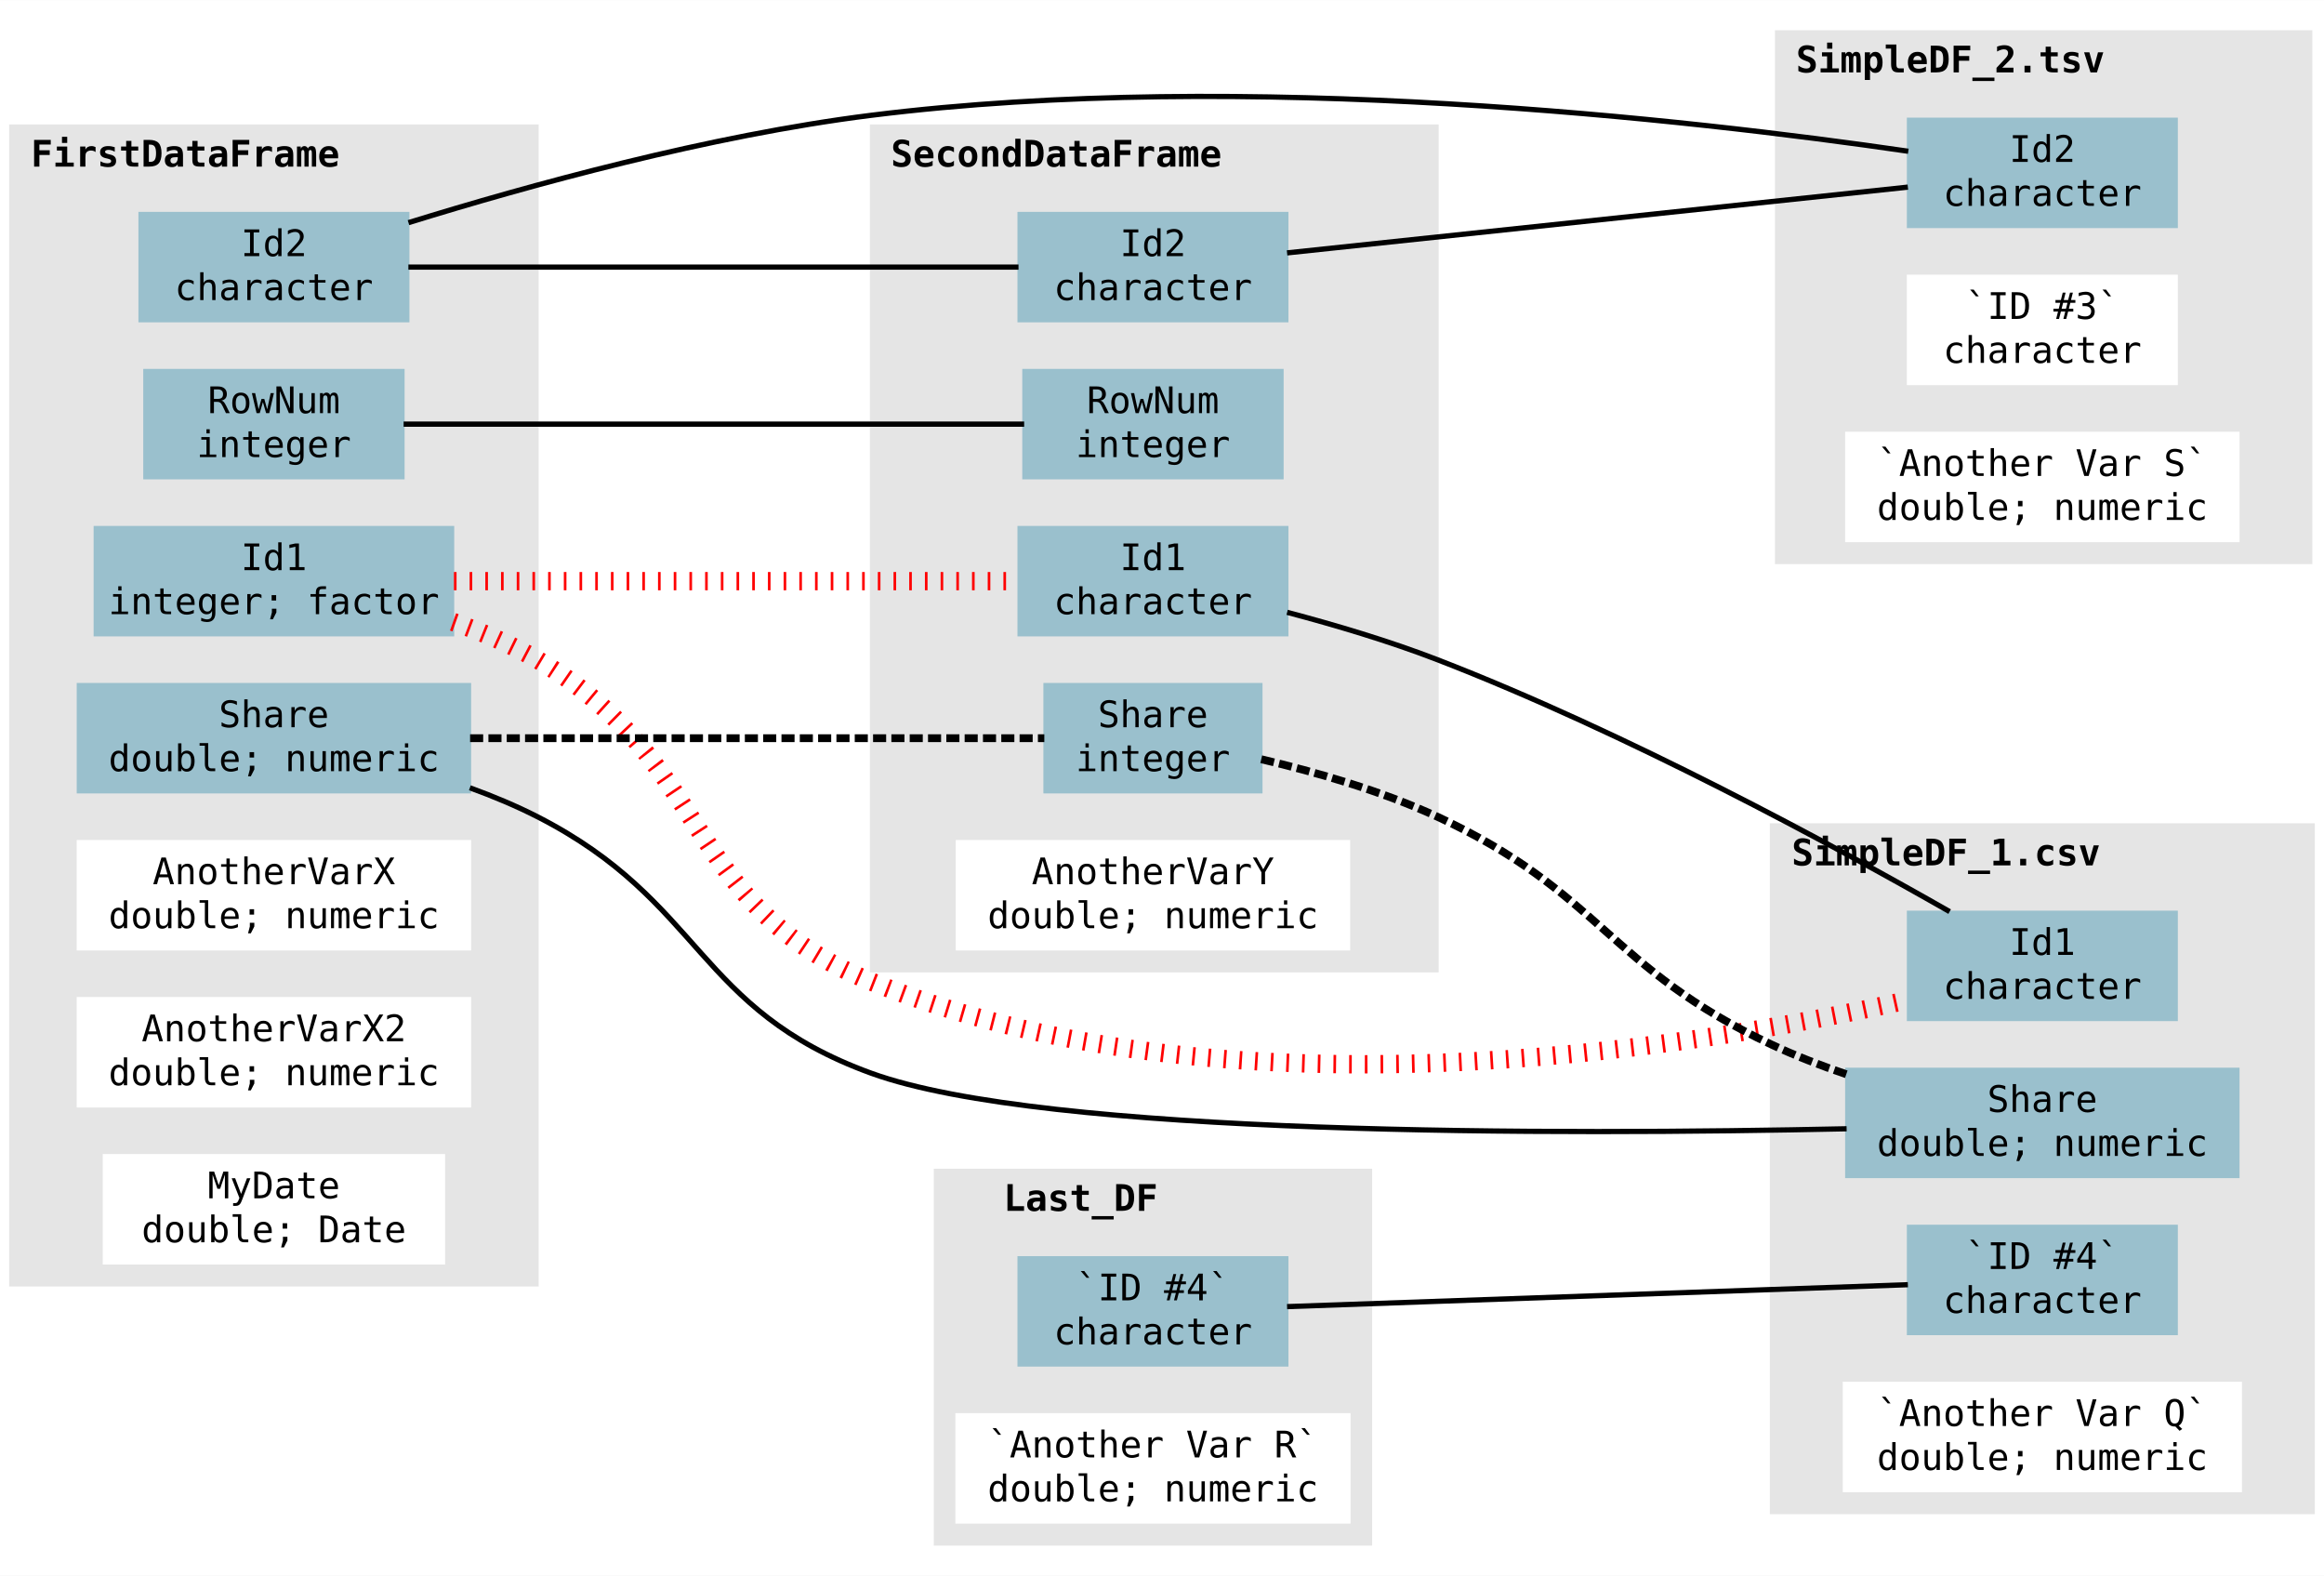
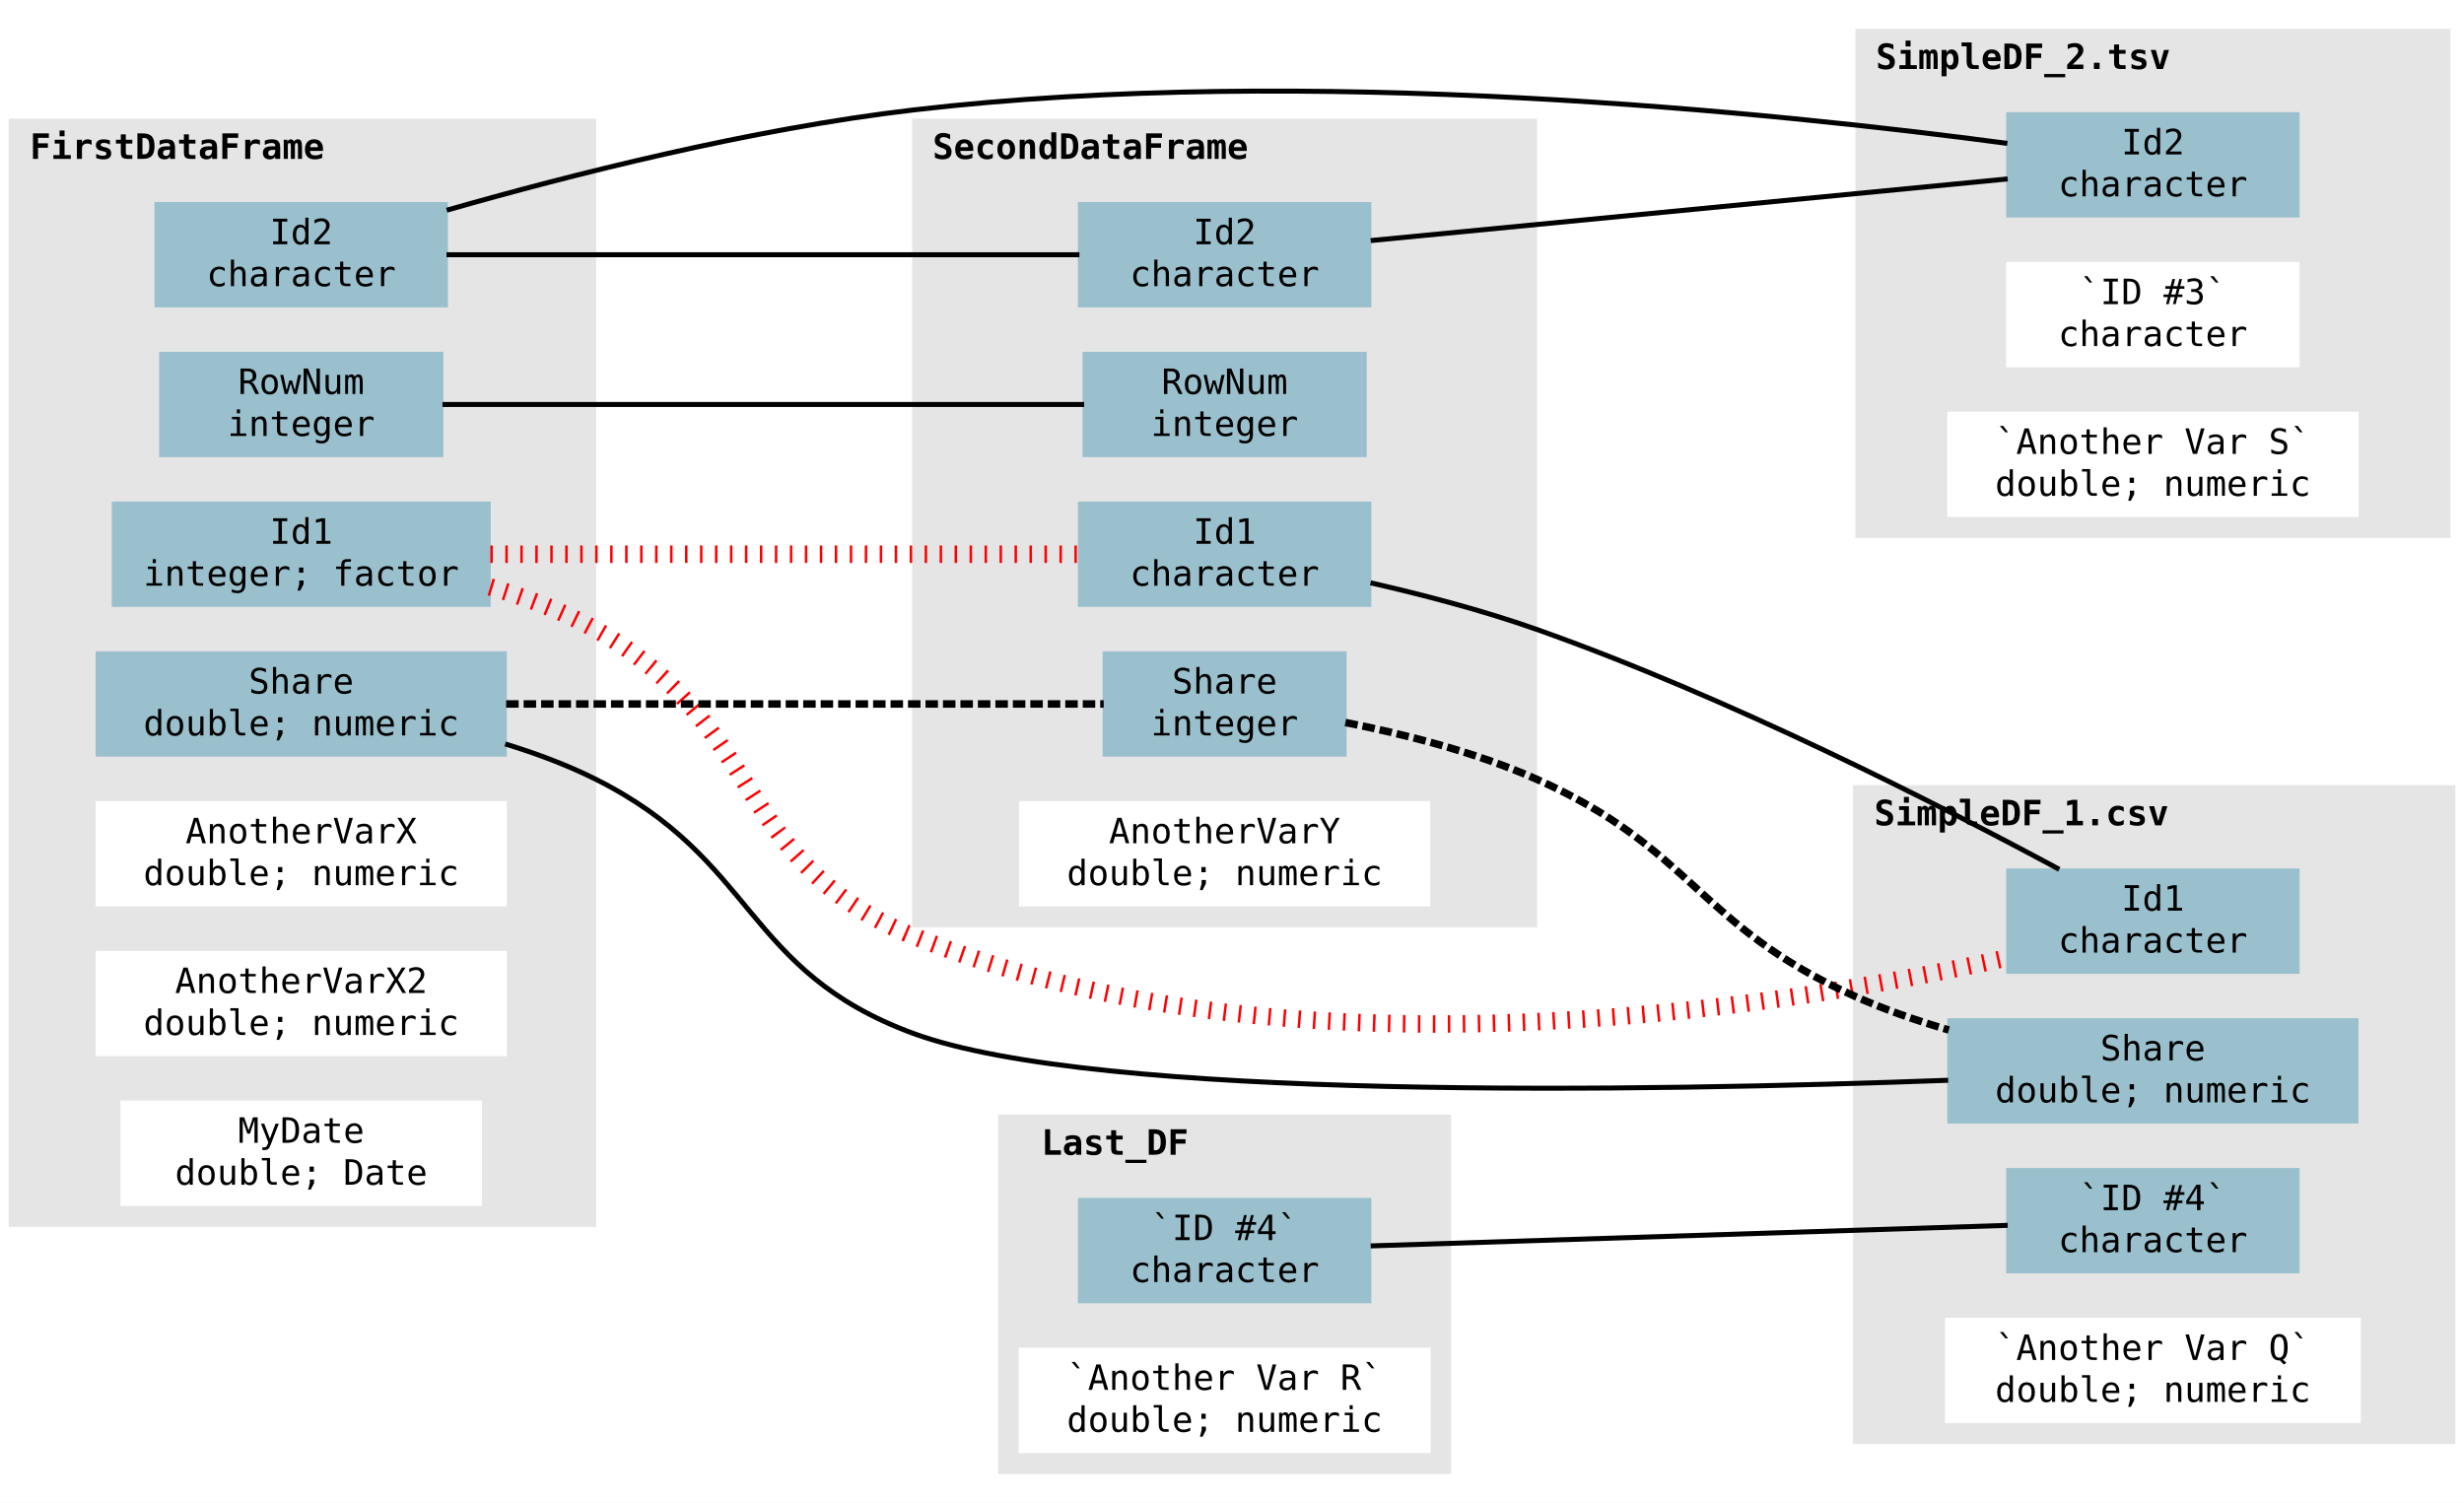
- <svg xmlns="http://www.w3.org/2000/svg" width="888pt" height="602pt" viewBox="0.00 0.00 888.16 602.00">
+ <svg xmlns="http://www.w3.org/2000/svg" width="987pt" height="602pt" viewBox="0.00 0.00 987.16 602.00">
  <g id="graph0" class="graph" transform="scale(1 1) rotate(0) translate(4 598)">
-     <polygon fill="#ffffff" stroke="transparent" points="-4,4 -4,-598 884.161,-598 884.161,4 -4,4" />
+     <polygon fill="#ffffff" stroke="transparent" points="-4,4 -4,-598 983.161,-598 983.161,4 -4,4" />
    <g id="clust1" class="cluster">
-       <polygon fill="#e5e5e5" stroke="#e5e5e5" points="0,-107 0,-550 201.367,-550 201.367,-107 0,-107" />
-       <text text-anchor="start" x="7.791" y="-534.4" font-family="monospace" font-weight="bold" font-size="14.00" fill="#000000">      FirstDataFrame      </text>
+       <polygon fill="#e5e5e5" stroke="#e5e5e5" points="0,-107 0,-550 234.367,-550 234.367,-107 0,-107" />
+       <text text-anchor="start" x="7.969" y="-534.4" font-family="monospace" font-weight="bold" font-size="14.00" fill="#000000">        FirstDataFrame        </text>
    </g>
    <g id="clust2" class="cluster">
-       <polygon fill="#e5e5e5" stroke="#e5e5e5" points="328.939,-227 328.939,-550 545.306,-550 545.306,-227 328.939,-227" />
-       <text text-anchor="start" x="336.459" y="-534.4" font-family="monospace" font-weight="bold" font-size="14.00" fill="#000000">      SecondDataFrame      </text>
+       <polygon fill="#e5e5e5" stroke="#e5e5e5" points="361.939,-227 361.939,-550 611.306,-550 611.306,-227 361.939,-227" />
+       <text text-anchor="start" x="369.637" y="-534.4" font-family="monospace" font-weight="bold" font-size="14.00" fill="#000000">        SecondDataFrame        </text>
    </g>
    <g id="clust3" class="cluster">
-       <polygon fill="#e5e5e5" stroke="#e5e5e5" points="353.367,-8 353.367,-151 519.879,-151 519.879,-8 353.367,-8" />
-       <text text-anchor="start" x="379.485" y="-135.4" font-family="monospace" font-weight="bold" font-size="14.00" fill="#000000">    Last_DF    </text>
+       <polygon fill="#e5e5e5" stroke="#e5e5e5" points="396.367,-8 396.367,-151 576.879,-151 576.879,-8 396.367,-8" />
+       <text text-anchor="start" x="413.163" y="-135.4" font-family="monospace" font-weight="bold" font-size="14.00" fill="#000000">      Last_DF      </text>
    </g>
    <g id="clust4" class="cluster">
-       <polygon fill="#e5e5e5" stroke="#e5e5e5" points="672.879,-20 672.879,-283 880.161,-283 880.161,-20 672.879,-20" />
-       <text text-anchor="start" x="680.697" y="-267.4" font-family="monospace" font-weight="bold" font-size="14.00" fill="#000000">      SimpleDF_1.csv      </text>
+       <polygon fill="#e5e5e5" stroke="#e5e5e5" points="738.879,-20 738.879,-283 979.161,-283 979.161,-20 738.879,-20" />
+       <text text-anchor="start" x="746.876" y="-267.4" font-family="monospace" font-weight="bold" font-size="14.00" fill="#000000">        SimpleDF_1.csv        </text>
    </g>
    <g id="clust5" class="cluster">
-       <polygon fill="#e5e5e5" stroke="#e5e5e5" points="674.836,-383 674.836,-586 879.203,-586 879.203,-383 674.836,-383" />
-       <text text-anchor="start" x="682.36" y="-570.4" font-family="monospace" font-weight="bold" font-size="14.00" fill="#000000">      SimpleDF_2.tsv      </text>
+       <polygon fill="#e5e5e5" stroke="#e5e5e5" points="739.836,-383 739.836,-586 977.203,-586 977.203,-383 739.836,-383" />
+       <text text-anchor="start" x="747.538" y="-570.4" font-family="monospace" font-weight="bold" font-size="14.00" fill="#000000">        SimpleDF_2.tsv        </text>
    </g>
    <g id="node1" class="node">
-       <polygon fill="#9ac0cd" stroke="#9ac0cd" points="150.125,-456.602 51.242,-456.602 51.242,-415.398 150.125,-415.398 150.125,-456.602" />
-       <text text-anchor="middle" x="100.683" y="-440.2" font-family="monospace" font-size="14.00" fill="#000000">    RowNum    </text>
-       <text text-anchor="middle" x="100.683" y="-423.4" font-family="monospace" font-size="14.00" fill="#000000">    integer    </text>
+       <polygon fill="#9ac0cd" stroke="#9ac0cd" points="173.125,-456.602 60.242,-456.602 60.242,-415.398 173.125,-415.398 173.125,-456.602" />
+       <text text-anchor="middle" x="116.683" y="-440.2" font-family="monospace" font-size="14.00" fill="#000000">      RowNum      </text>
+       <text text-anchor="middle" x="116.683" y="-423.4" font-family="monospace" font-size="14.00" fill="#000000">      integer      </text>
    </g>
    <g id="node8" class="node">
-       <polygon fill="#9ac0cd" stroke="#9ac0cd" points="486.064,-456.602 387.181,-456.602 387.181,-415.398 486.064,-415.398 486.064,-456.602" />
-       <text text-anchor="middle" x="436.623" y="-440.2" font-family="monospace" font-size="14.00" fill="#000000">    RowNum    </text>
-       <text text-anchor="middle" x="436.623" y="-423.4" font-family="monospace" font-size="14.00" fill="#000000">    integer    </text>
+       <polygon fill="#9ac0cd" stroke="#9ac0cd" points="543.064,-456.602 430.182,-456.602 430.182,-415.398 543.064,-415.398 543.064,-456.602" />
+       <text text-anchor="middle" x="486.623" y="-440.2" font-family="monospace" font-size="14.00" fill="#000000">      RowNum      </text>
+       <text text-anchor="middle" x="486.623" y="-423.4" font-family="monospace" font-size="14.00" fill="#000000">      integer      </text>
    </g>
    <g id="edge8" class="edge">
-       <path fill="none" stroke="#000000" stroke-width="2" d="M150.252,-436C213.95,-436 323.867,-436 387.398,-436" />
+       <path fill="none" stroke="#000000" stroke-width="2" d="M173.272,-436C243,-436 360.758,-436 430.344,-436" />
    </g>
    <g id="node2" class="node">
-       <polygon fill="#9ac0cd" stroke="#9ac0cd" points="169.086,-396.602 32.281,-396.602 32.281,-355.398 169.086,-355.398 169.086,-396.602" />
-       <text text-anchor="middle" x="100.683" y="-380.2" font-family="monospace" font-size="14.00" fill="#000000">   Id1   </text>
-       <text text-anchor="middle" x="100.683" y="-363.4" font-family="monospace" font-size="14.00" fill="#000000">      integer; factor      </text>
+       <polygon fill="#9ac0cd" stroke="#9ac0cd" points="192.086,-396.602 41.281,-396.602 41.281,-355.398 192.086,-355.398 192.086,-396.602" />
+       <text text-anchor="middle" x="116.683" y="-380.2" font-family="monospace" font-size="14.00" fill="#000000">     Id1     </text>
+       <text text-anchor="middle" x="116.683" y="-363.4" font-family="monospace" font-size="14.00" fill="#000000">        integer; factor        </text>
    </g>
    <g id="node10" class="node">
-       <polygon fill="#9ac0cd" stroke="#9ac0cd" points="487.908,-396.602 385.338,-396.602 385.338,-355.398 487.908,-355.398 487.908,-396.602" />
-       <text text-anchor="middle" x="436.623" y="-380.2" font-family="monospace" font-size="14.00" fill="#000000">   Id1   </text>
-       <text text-anchor="middle" x="436.623" y="-363.4" font-family="monospace" font-size="14.00" fill="#000000">     character     </text>
+       <polygon fill="#9ac0cd" stroke="#9ac0cd" points="544.908,-396.602 428.338,-396.602 428.338,-355.398 544.908,-355.398 544.908,-396.602" />
+       <text text-anchor="middle" x="486.623" y="-380.2" font-family="monospace" font-size="14.00" fill="#000000">     Id1     </text>
+       <text text-anchor="middle" x="486.623" y="-363.4" font-family="monospace" font-size="14.00" fill="#000000">       character       </text>
    </g>
    <g id="edge2" class="edge">
-       <path fill="none" stroke="#ff0000" stroke-width="7" stroke-dasharray="1,5" d="M169.476,-376C233.591,-376 327.741,-376 385.455,-376" />
+       <path fill="none" stroke="#ff0000" stroke-width="7" stroke-dasharray="1,5" d="M192.439,-376C262.303,-376 364.552,-376 428.265,-376" />
    </g>
    <g id="node15" class="node">
-       <polygon fill="#9ac0cd" stroke="#9ac0cd" points="827.805,-249.602 725.235,-249.602 725.235,-208.398 827.805,-208.398 827.805,-249.602" />
-       <text text-anchor="middle" x="776.52" y="-233.2" font-family="monospace" font-size="14.00" fill="#000000">   Id1   </text>
-       <text text-anchor="middle" x="776.52" y="-216.4" font-family="monospace" font-size="14.00" fill="#000000">     character     </text>
+       <polygon fill="#9ac0cd" stroke="#9ac0cd" points="916.805,-249.602 800.235,-249.602 800.235,-208.398 916.805,-208.398 916.805,-249.602" />
+       <text text-anchor="middle" x="858.52" y="-233.2" font-family="monospace" font-size="14.00" fill="#000000">     Id1     </text>
+       <text text-anchor="middle" x="858.52" y="-216.4" font-family="monospace" font-size="14.00" fill="#000000">       character       </text>
    </g>
    <g id="edge3" class="edge">
-       <path fill="none" stroke="#ff0000" stroke-width="7" stroke-dasharray="1,5" d="M169.154,-360.434C180.306,-356.551 191.443,-351.793 201.367,-346 269.387,-306.295 255.902,-252.475 328.939,-223 463.34,-168.761 639.461,-196.734 725.184,-215.921" />
+       <path fill="none" stroke="#ff0000" stroke-width="7" stroke-dasharray="1,5" d="M192.364,-362.88C206.833,-358.683 221.474,-353.184 234.367,-346 303.167,-307.662 288.902,-252.475 361.939,-223 510.252,-163.146 704.361,-193.184 800.025,-214.268" />
    </g>
    <g id="node3" class="node">
-       <polygon fill="#9ac0cd" stroke="#9ac0cd" points="151.969,-516.602 49.398,-516.602 49.398,-475.398 151.969,-475.398 151.969,-516.602" />
-       <text text-anchor="middle" x="100.683" y="-500.2" font-family="monospace" font-size="14.00" fill="#000000">   Id2   </text>
-       <text text-anchor="middle" x="100.683" y="-483.4" font-family="monospace" font-size="14.00" fill="#000000">     character     </text>
+       <polygon fill="#9ac0cd" stroke="#9ac0cd" points="174.969,-516.602 58.398,-516.602 58.398,-475.398 174.969,-475.398 174.969,-516.602" />
+       <text text-anchor="middle" x="116.683" y="-500.2" font-family="monospace" font-size="14.00" fill="#000000">     Id2     </text>
+       <text text-anchor="middle" x="116.683" y="-483.4" font-family="monospace" font-size="14.00" fill="#000000">       character       </text>
    </g>
    <g id="node9" class="node">
-       <polygon fill="#9ac0cd" stroke="#9ac0cd" points="487.908,-516.602 385.338,-516.602 385.338,-475.398 487.908,-475.398 487.908,-516.602" />
-       <text text-anchor="middle" x="436.623" y="-500.2" font-family="monospace" font-size="14.00" fill="#000000">   Id2   </text>
-       <text text-anchor="middle" x="436.623" y="-483.4" font-family="monospace" font-size="14.00" fill="#000000">     character     </text>
+       <polygon fill="#9ac0cd" stroke="#9ac0cd" points="544.908,-516.602 428.338,-516.602 428.338,-475.398 544.908,-475.398 544.908,-516.602" />
+       <text text-anchor="middle" x="486.623" y="-500.2" font-family="monospace" font-size="14.00" fill="#000000">     Id2     </text>
+       <text text-anchor="middle" x="486.623" y="-483.4" font-family="monospace" font-size="14.00" fill="#000000">       character       </text>
    </g>
    <g id="edge5" class="edge">
-       <path fill="none" stroke="#000000" stroke-width="2" d="M152.071,-496C215.299,-496 322.016,-496 385.241,-496" />
+       <path fill="none" stroke="#000000" stroke-width="2" d="M174.893,-496C244.177,-496 359.179,-496 428.447,-496" />
    </g>
    <g id="node19" class="node">
-       <polygon fill="#9ac0cd" stroke="#9ac0cd" points="827.805,-552.602 725.235,-552.602 725.235,-511.398 827.805,-511.398 827.805,-552.602" />
-       <text text-anchor="middle" x="776.52" y="-536.2" font-family="monospace" font-size="14.00" fill="#000000">   Id2   </text>
-       <text text-anchor="middle" x="776.52" y="-519.4" font-family="monospace" font-size="14.00" fill="#000000">     character     </text>
+       <polygon fill="#9ac0cd" stroke="#9ac0cd" points="916.805,-552.602 800.235,-552.602 800.235,-511.398 916.805,-511.398 916.805,-552.602" />
+       <text text-anchor="middle" x="858.52" y="-536.2" font-family="monospace" font-size="14.00" fill="#000000">     Id2     </text>
+       <text text-anchor="middle" x="858.52" y="-519.4" font-family="monospace" font-size="14.00" fill="#000000">       character       </text>
    </g>
    <g id="edge6" class="edge">
-       <path fill="none" stroke="#000000" stroke-width="2" d="M152.105,-512.981C197.912,-527.161 267.069,-546.262 328.939,-554 471.755,-571.861 641.898,-552.418 725.289,-540.26" />
+       <path fill="none" stroke="#000000" stroke-width="2" d="M174.972,-513.828C224.24,-527.915 296.968,-546.422 361.939,-554 519.656,-572.395 707.189,-552.982 800.201,-540.607" />
    </g>
    <g id="node4" class="node">
-       <polygon fill="#9ac0cd" stroke="#9ac0cd" points="175.551,-336.602 25.816,-336.602 25.816,-295.398 175.551,-295.398 175.551,-336.602" />
-       <text text-anchor="middle" x="100.683" y="-320.2" font-family="monospace" font-size="14.00" fill="#000000">    Share    </text>
-       <text text-anchor="middle" x="100.683" y="-303.4" font-family="monospace" font-size="14.00" fill="#000000">      double; numeric      </text>
+       <polygon fill="#9ac0cd" stroke="#9ac0cd" points="198.551,-336.602 34.816,-336.602 34.816,-295.398 198.551,-295.398 198.551,-336.602" />
+       <text text-anchor="middle" x="116.683" y="-320.2" font-family="monospace" font-size="14.00" fill="#000000">      Share      </text>
+       <text text-anchor="middle" x="116.683" y="-303.4" font-family="monospace" font-size="14.00" fill="#000000">        double; numeric        </text>
    </g>
    <g id="node11" class="node">
-       <polygon fill="#9ac0cd" stroke="#9ac0cd" points="477.994,-336.602 395.252,-336.602 395.252,-295.398 477.994,-295.398 477.994,-336.602" />
-       <text text-anchor="middle" x="436.623" y="-320.2" font-family="monospace" font-size="14.00" fill="#000000">    Share    </text>
-       <text text-anchor="middle" x="436.623" y="-303.4" font-family="monospace" font-size="14.00" fill="#000000">    integer    </text>
+       <polygon fill="#9ac0cd" stroke="#9ac0cd" points="534.994,-336.602 438.252,-336.602 438.252,-295.398 534.994,-295.398 534.994,-336.602" />
+       <text text-anchor="middle" x="486.623" y="-320.2" font-family="monospace" font-size="14.00" fill="#000000">      Share      </text>
+       <text text-anchor="middle" x="486.623" y="-303.4" font-family="monospace" font-size="14.00" fill="#000000">      integer      </text>
    </g>
    <g id="edge9" class="edge">
-       <path fill="none" stroke="#000000" stroke-width="3" stroke-dasharray="5,2" d="M175.657,-316C243.339,-316 340.436,-316 395.105,-316" />
+       <path fill="none" stroke="#000000" stroke-width="3" stroke-dasharray="5,2" d="M198.785,-316C272.224,-316 377.383,-316 438.171,-316" />
    </g>
    <g id="node17" class="node">
-       <polygon fill="#9ac0cd" stroke="#9ac0cd" points="851.387,-189.602 701.653,-189.602 701.653,-148.398 851.387,-148.398 851.387,-189.602" />
-       <text text-anchor="middle" x="776.52" y="-173.2" font-family="monospace" font-size="14.00" fill="#000000">    Share    </text>
-       <text text-anchor="middle" x="776.52" y="-156.4" font-family="monospace" font-size="14.00" fill="#000000">      double; numeric      </text>
+       <polygon fill="#9ac0cd" stroke="#9ac0cd" points="940.387,-189.602 776.653,-189.602 776.653,-148.398 940.387,-148.398 940.387,-189.602" />
+       <text text-anchor="middle" x="858.52" y="-173.2" font-family="monospace" font-size="14.00" fill="#000000">      Share      </text>
+       <text text-anchor="middle" x="858.52" y="-156.4" font-family="monospace" font-size="14.00" fill="#000000">        double; numeric        </text>
    </g>
    <g id="edge10" class="edge">
-       <path fill="none" stroke="#000000" stroke-width="2" d="M175.569,-297.046C184.456,-293.822 193.246,-290.149 201.367,-286 265.036,-253.472 261.746,-212.431 328.939,-188 395.272,-163.882 592.527,-164.412 701.718,-166.763" />
+       <path fill="none" stroke="#000000" stroke-width="2" d="M198.401,-299.993C210.77,-296.206 223.137,-291.592 234.367,-286 299.349,-253.64 293.805,-209.051 361.939,-184 435.606,-156.915 655.516,-160.76 776.496,-165.246" />
    </g>
    <g id="node5" class="node">
-       <polygon fill="#ffffff" stroke="#ffffff" points="175.551,-276.602 25.816,-276.602 25.816,-235.398 175.551,-235.398 175.551,-276.602" />
-       <text text-anchor="middle" x="100.683" y="-260.2" font-family="monospace" font-size="14.00" fill="#000000">     AnotherVarX     </text>
-       <text text-anchor="middle" x="100.683" y="-243.4" font-family="monospace" font-size="14.00" fill="#000000">      double; numeric      </text>
+       <polygon fill="#ffffff" stroke="#ffffff" points="198.551,-276.602 34.816,-276.602 34.816,-235.398 198.551,-235.398 198.551,-276.602" />
+       <text text-anchor="middle" x="116.683" y="-260.2" font-family="monospace" font-size="14.00" fill="#000000">       AnotherVarX       </text>
+       <text text-anchor="middle" x="116.683" y="-243.4" font-family="monospace" font-size="14.00" fill="#000000">        double; numeric        </text>
    </g>
    <g id="node6" class="node">
-       <polygon fill="#ffffff" stroke="#ffffff" points="175.551,-216.602 25.816,-216.602 25.816,-175.398 175.551,-175.398 175.551,-216.602" />
-       <text text-anchor="middle" x="100.683" y="-200.2" font-family="monospace" font-size="14.00" fill="#000000">      AnotherVarX2      </text>
-       <text text-anchor="middle" x="100.683" y="-183.4" font-family="monospace" font-size="14.00" fill="#000000">      double; numeric      </text>
+       <polygon fill="#ffffff" stroke="#ffffff" points="198.551,-216.602 34.816,-216.602 34.816,-175.398 198.551,-175.398 198.551,-216.602" />
+       <text text-anchor="middle" x="116.683" y="-200.2" font-family="monospace" font-size="14.00" fill="#000000">        AnotherVarX2        </text>
+       <text text-anchor="middle" x="116.683" y="-183.4" font-family="monospace" font-size="14.00" fill="#000000">        double; numeric        </text>
    </g>
    <g id="node7" class="node">
-       <polygon fill="#ffffff" stroke="#ffffff" points="165.606,-156.602 35.761,-156.602 35.761,-115.398 165.606,-115.398 165.606,-156.602" />
-       <text text-anchor="middle" x="100.683" y="-140.2" font-family="monospace" font-size="14.00" fill="#000000">    MyDate    </text>
-       <text text-anchor="middle" x="100.683" y="-123.4" font-family="monospace" font-size="14.00" fill="#000000">      double; Date      </text>
+       <polygon fill="#ffffff" stroke="#ffffff" points="188.606,-156.602 44.761,-156.602 44.761,-115.398 188.606,-115.398 188.606,-156.602" />
+       <text text-anchor="middle" x="116.683" y="-140.2" font-family="monospace" font-size="14.00" fill="#000000">      MyDate      </text>
+       <text text-anchor="middle" x="116.683" y="-123.4" font-family="monospace" font-size="14.00" fill="#000000">        double; Date        </text>
    </g>
    <g id="edge7" class="edge">
-       <path fill="none" stroke="#000000" stroke-width="2" d="M487.877,-501.428C551.952,-508.215 660.987,-519.764 725.127,-526.557" />
+       <path fill="none" stroke="#000000" stroke-width="2" d="M545.141,-501.665C614.894,-508.417 730.741,-519.631 800.343,-526.368" />
    </g>
    <g id="edge4" class="edge">
-       <path fill="none" stroke="#000000" stroke-width="2" d="M487.898,-364.092C506.265,-359.241 526.957,-353.093 545.306,-346 617.27,-318.18 696.581,-275.125 741.098,-249.733" />
+       <path fill="none" stroke="#000000" stroke-width="2" d="M545.075,-364.55C566.219,-359.727 590.1,-353.48 611.306,-346 688.327,-318.835 773.447,-275.357 821.015,-249.75" />
    </g>
    <g id="edge11" class="edge">
-       <path fill="none" stroke="#000000" stroke-width="3" stroke-dasharray="5,2" d="M478.008,-307.957C498.781,-303.085 523.994,-295.876 545.306,-286 607.574,-257.146 610.791,-228.24 672.879,-199 681.945,-194.73 691.749,-190.935 701.585,-187.602" />
+       <path fill="none" stroke="#000000" stroke-width="3" stroke-dasharray="5,2" d="M535.018,-308.588C558.682,-303.915 587.187,-296.693 611.306,-286 674.045,-258.184 676.274,-227.116 738.879,-199 750.795,-193.649 763.825,-189.144 776.762,-185.387" />
    </g>
    <g id="node12" class="node">
-       <polygon fill="#ffffff" stroke="#ffffff" points="511.49,-276.602 361.755,-276.602 361.755,-235.398 511.49,-235.398 511.49,-276.602" />
-       <text text-anchor="middle" x="436.623" y="-260.2" font-family="monospace" font-size="14.00" fill="#000000">     AnotherVarY     </text>
-       <text text-anchor="middle" x="436.623" y="-243.4" font-family="monospace" font-size="14.00" fill="#000000">      double; numeric      </text>
+       <polygon fill="#ffffff" stroke="#ffffff" points="568.49,-276.602 404.756,-276.602 404.756,-235.398 568.49,-235.398 568.49,-276.602" />
+       <text text-anchor="middle" x="486.623" y="-260.2" font-family="monospace" font-size="14.00" fill="#000000">       AnotherVarY       </text>
+       <text text-anchor="middle" x="486.623" y="-243.4" font-family="monospace" font-size="14.00" fill="#000000">        double; numeric        </text>
    </g>
    <g id="node13" class="node">
-       <polygon fill="#9ac0cd" stroke="#9ac0cd" points="487.908,-117.602 385.338,-117.602 385.338,-76.398 487.908,-76.398 487.908,-117.602" />
-       <text text-anchor="middle" x="436.623" y="-101.2" font-family="monospace" font-size="14.00" fill="#000000">    `ID #4`    </text>
-       <text text-anchor="middle" x="436.623" y="-84.4" font-family="monospace" font-size="14.00" fill="#000000">     character     </text>
+       <polygon fill="#9ac0cd" stroke="#9ac0cd" points="544.908,-117.602 428.338,-117.602 428.338,-76.398 544.908,-76.398 544.908,-117.602" />
+       <text text-anchor="middle" x="486.623" y="-101.2" font-family="monospace" font-size="14.00" fill="#000000">      `ID #4`      </text>
+       <text text-anchor="middle" x="486.623" y="-84.4" font-family="monospace" font-size="14.00" fill="#000000">       character       </text>
    </g>
    <g id="node16" class="node">
-       <polygon fill="#9ac0cd" stroke="#9ac0cd" points="827.805,-129.602 725.235,-129.602 725.235,-88.398 827.805,-88.398 827.805,-129.602" />
-       <text text-anchor="middle" x="776.52" y="-113.2" font-family="monospace" font-size="14.00" fill="#000000">    `ID #4`    </text>
-       <text text-anchor="middle" x="776.52" y="-96.4" font-family="monospace" font-size="14.00" fill="#000000">     character     </text>
+       <polygon fill="#9ac0cd" stroke="#9ac0cd" points="916.805,-129.602 800.235,-129.602 800.235,-88.398 916.805,-88.398 916.805,-129.602" />
+       <text text-anchor="middle" x="858.52" y="-113.2" font-family="monospace" font-size="14.00" fill="#000000">      `ID #4`      </text>
+       <text text-anchor="middle" x="858.52" y="-96.4" font-family="monospace" font-size="14.00" fill="#000000">       character       </text>
    </g>
    <g id="edge1" class="edge">
-       <path fill="none" stroke="#000000" stroke-width="2" d="M487.877,-98.809C551.952,-101.072 660.987,-104.921 725.127,-107.186" />
+       <path fill="none" stroke="#000000" stroke-width="2" d="M545.141,-98.888C614.894,-101.139 730.741,-104.877 800.343,-107.123" />
    </g>
    <g id="node14" class="node">
-       <polygon fill="#ffffff" stroke="#ffffff" points="511.636,-57.602 361.61,-57.602 361.61,-16.398 511.636,-16.398 511.636,-57.602" />
-       <text text-anchor="middle" x="436.623" y="-41.2" font-family="monospace" font-size="14.00" fill="#000000">      `Another Var R`      </text>
-       <text text-anchor="middle" x="436.623" y="-24.4" font-family="monospace" font-size="14.00" fill="#000000">      double; numeric      </text>
+       <polygon fill="#ffffff" stroke="#ffffff" points="568.635,-57.602 404.61,-57.602 404.61,-16.398 568.635,-16.398 568.635,-57.602" />
+       <text text-anchor="middle" x="486.623" y="-41.2" font-family="monospace" font-size="14.00" fill="#000000">        `Another Var R`        </text>
+       <text text-anchor="middle" x="486.623" y="-24.4" font-family="monospace" font-size="14.00" fill="#000000">        double; numeric        </text>
    </g>
    <g id="node18" class="node">
-       <polygon fill="#ffffff" stroke="#ffffff" points="852.302,-69.602 700.737,-69.602 700.737,-28.398 852.302,-28.398 852.302,-69.602" />
-       <text text-anchor="middle" x="776.52" y="-53.2" font-family="monospace" font-size="14.00" fill="#000000">      `Another Var Q`      </text>
-       <text text-anchor="middle" x="776.52" y="-36.4" font-family="monospace" font-size="14.00" fill="#000000">      double; numeric      </text>
+       <polygon fill="#ffffff" stroke="#ffffff" points="941.302,-69.602 775.738,-69.602 775.738,-28.398 941.302,-28.398 941.302,-69.602" />
+       <text text-anchor="middle" x="858.52" y="-53.2" font-family="monospace" font-size="14.00" fill="#000000">        `Another Var Q`        </text>
+       <text text-anchor="middle" x="858.52" y="-36.4" font-family="monospace" font-size="14.00" fill="#000000">        double; numeric        </text>
    </g>
    <g id="node20" class="node">
-       <polygon fill="#ffffff" stroke="#ffffff" points="827.805,-492.602 725.235,-492.602 725.235,-451.398 827.805,-451.398 827.805,-492.602" />
-       <text text-anchor="middle" x="776.52" y="-476.2" font-family="monospace" font-size="14.00" fill="#000000">    `ID #3`    </text>
-       <text text-anchor="middle" x="776.52" y="-459.4" font-family="monospace" font-size="14.00" fill="#000000">     character     </text>
+       <polygon fill="#ffffff" stroke="#ffffff" points="916.805,-492.602 800.235,-492.602 800.235,-451.398 916.805,-451.398 916.805,-492.602" />
+       <text text-anchor="middle" x="858.52" y="-476.2" font-family="monospace" font-size="14.00" fill="#000000">      `ID #3`      </text>
+       <text text-anchor="middle" x="858.52" y="-459.4" font-family="monospace" font-size="14.00" fill="#000000">       character       </text>
    </g>
    <g id="node21" class="node">
-       <polygon fill="#ffffff" stroke="#ffffff" points="851.387,-432.602 701.653,-432.602 701.653,-391.398 851.387,-391.398 851.387,-432.602" />
-       <text text-anchor="middle" x="776.52" y="-416.2" font-family="monospace" font-size="14.00" fill="#000000">      `Another Var S`      </text>
-       <text text-anchor="middle" x="776.52" y="-399.4" font-family="monospace" font-size="14.00" fill="#000000">      double; numeric      </text>
+       <polygon fill="#ffffff" stroke="#ffffff" points="940.387,-432.602 776.653,-432.602 776.653,-391.398 940.387,-391.398 940.387,-432.602" />
+       <text text-anchor="middle" x="858.52" y="-416.2" font-family="monospace" font-size="14.00" fill="#000000">        `Another Var S`        </text>
+       <text text-anchor="middle" x="858.52" y="-399.4" font-family="monospace" font-size="14.00" fill="#000000">        double; numeric        </text>
    </g>
  </g>
</svg>
